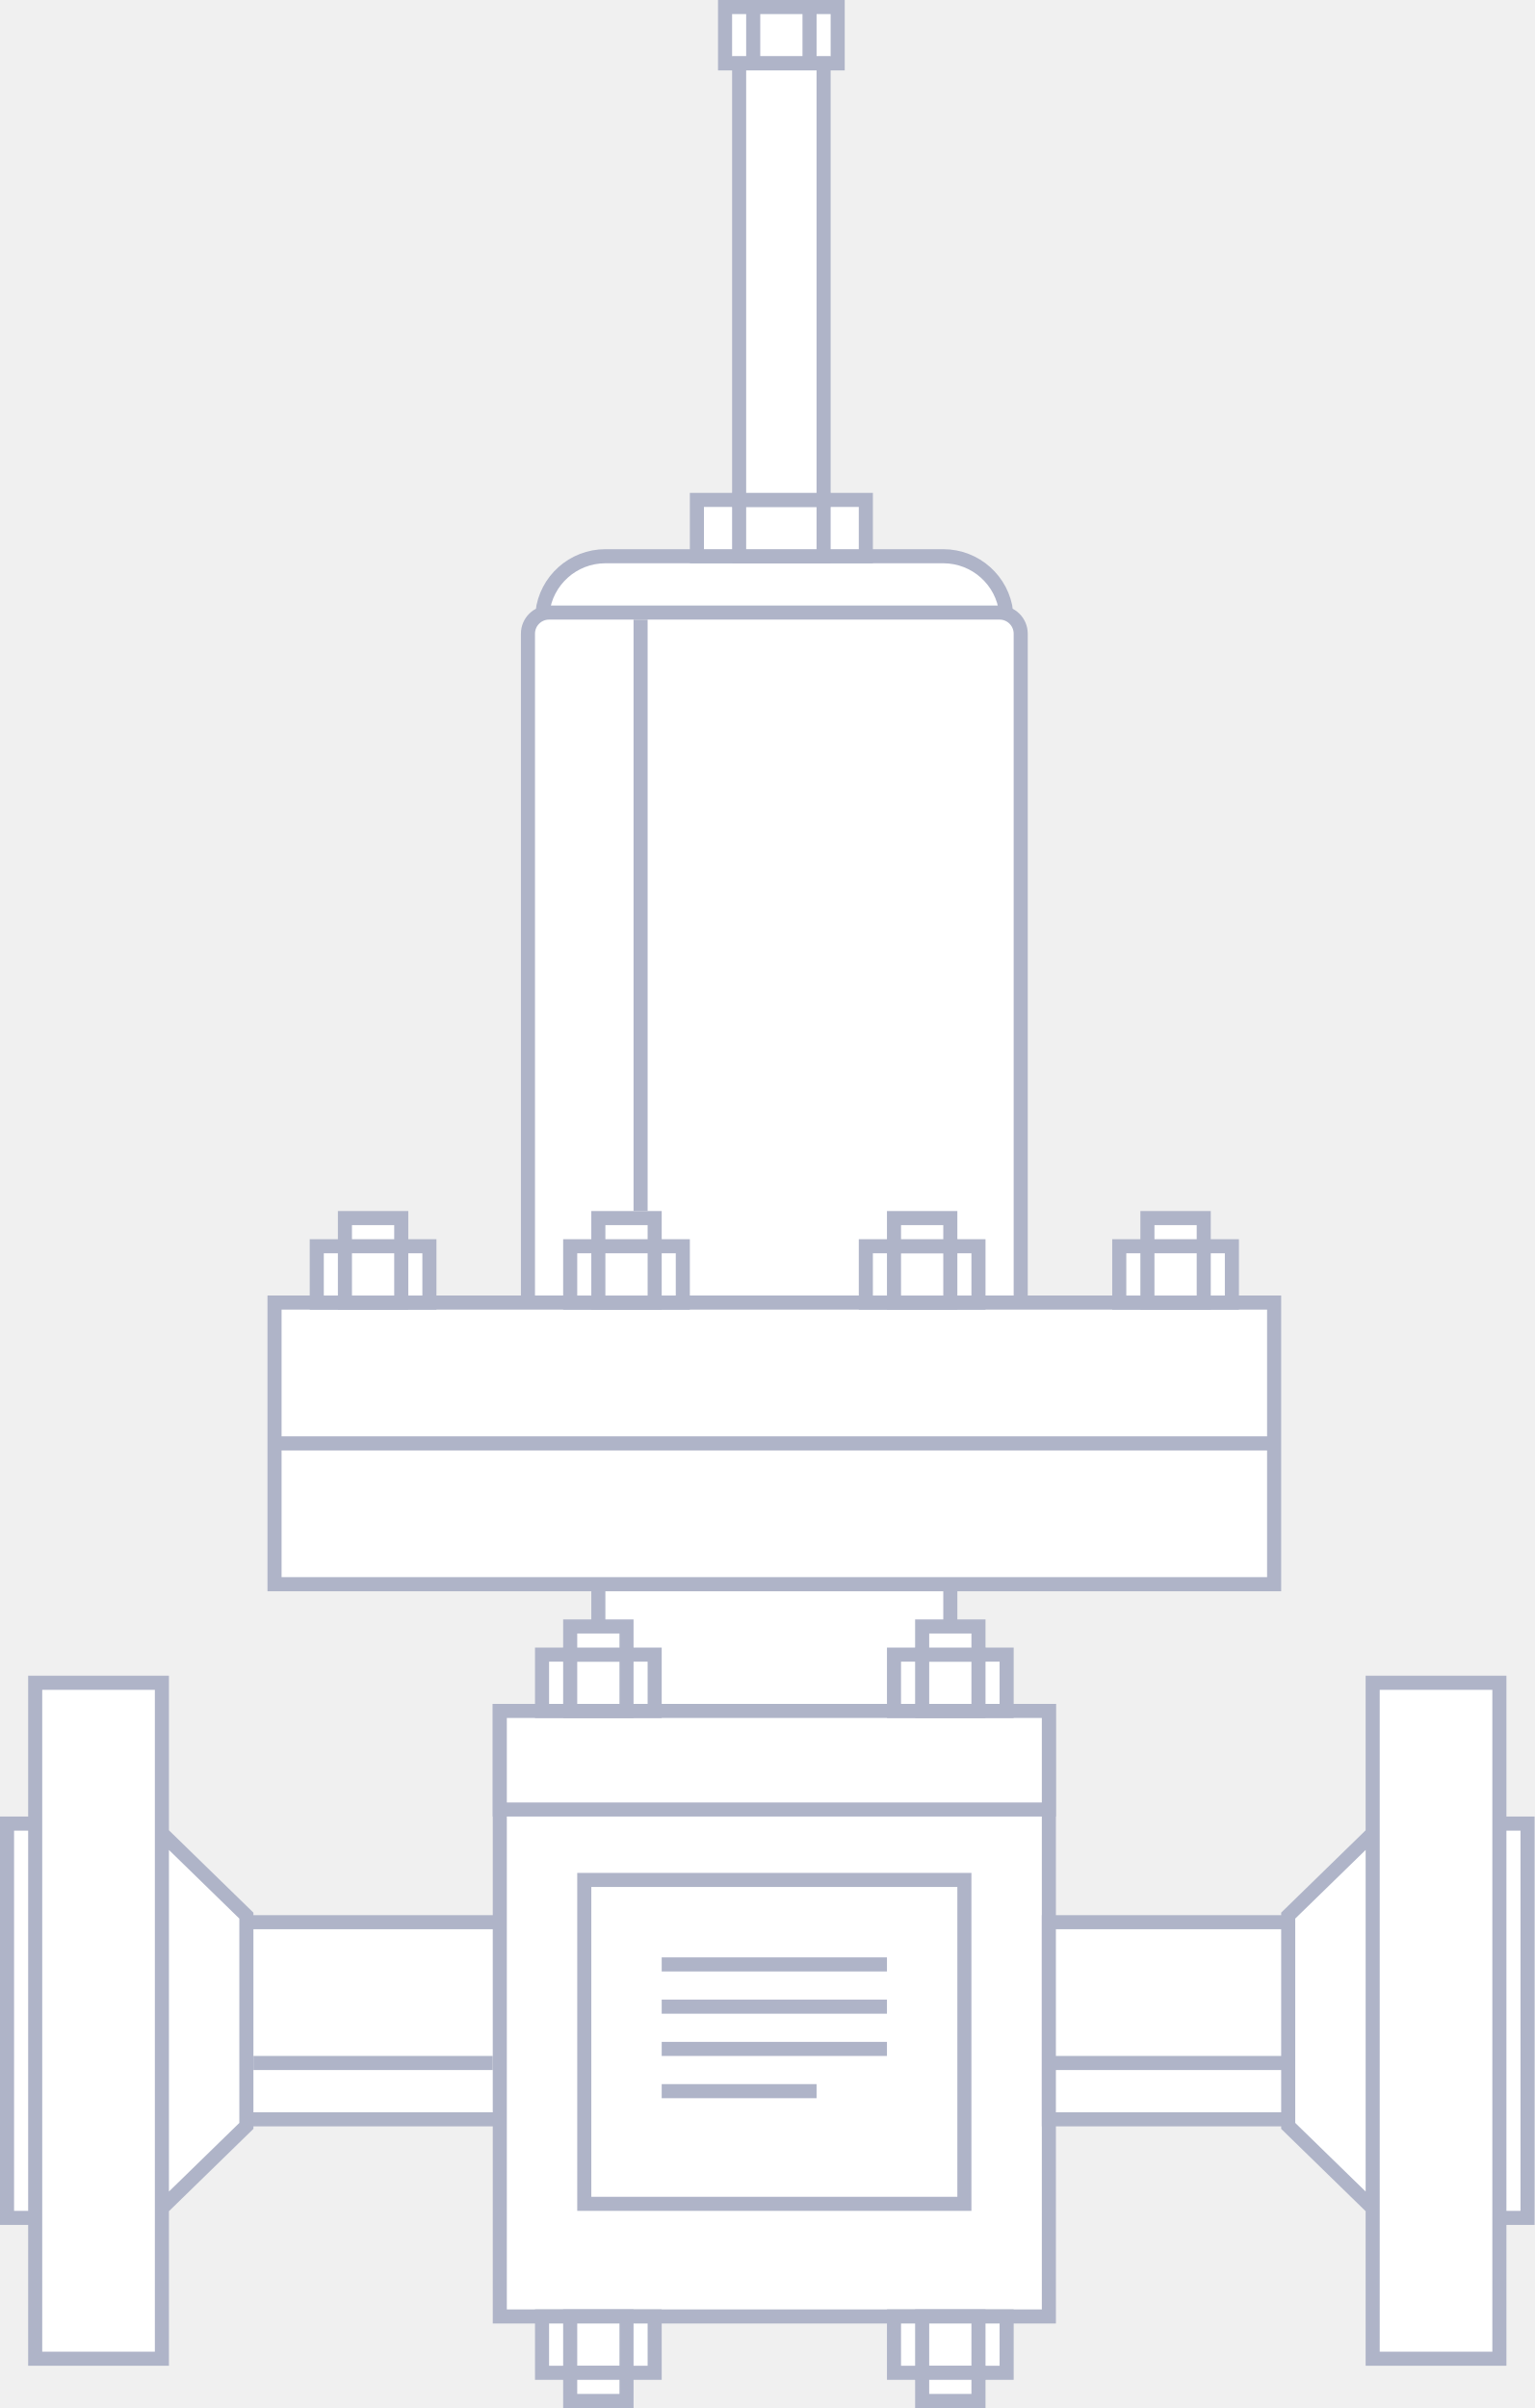
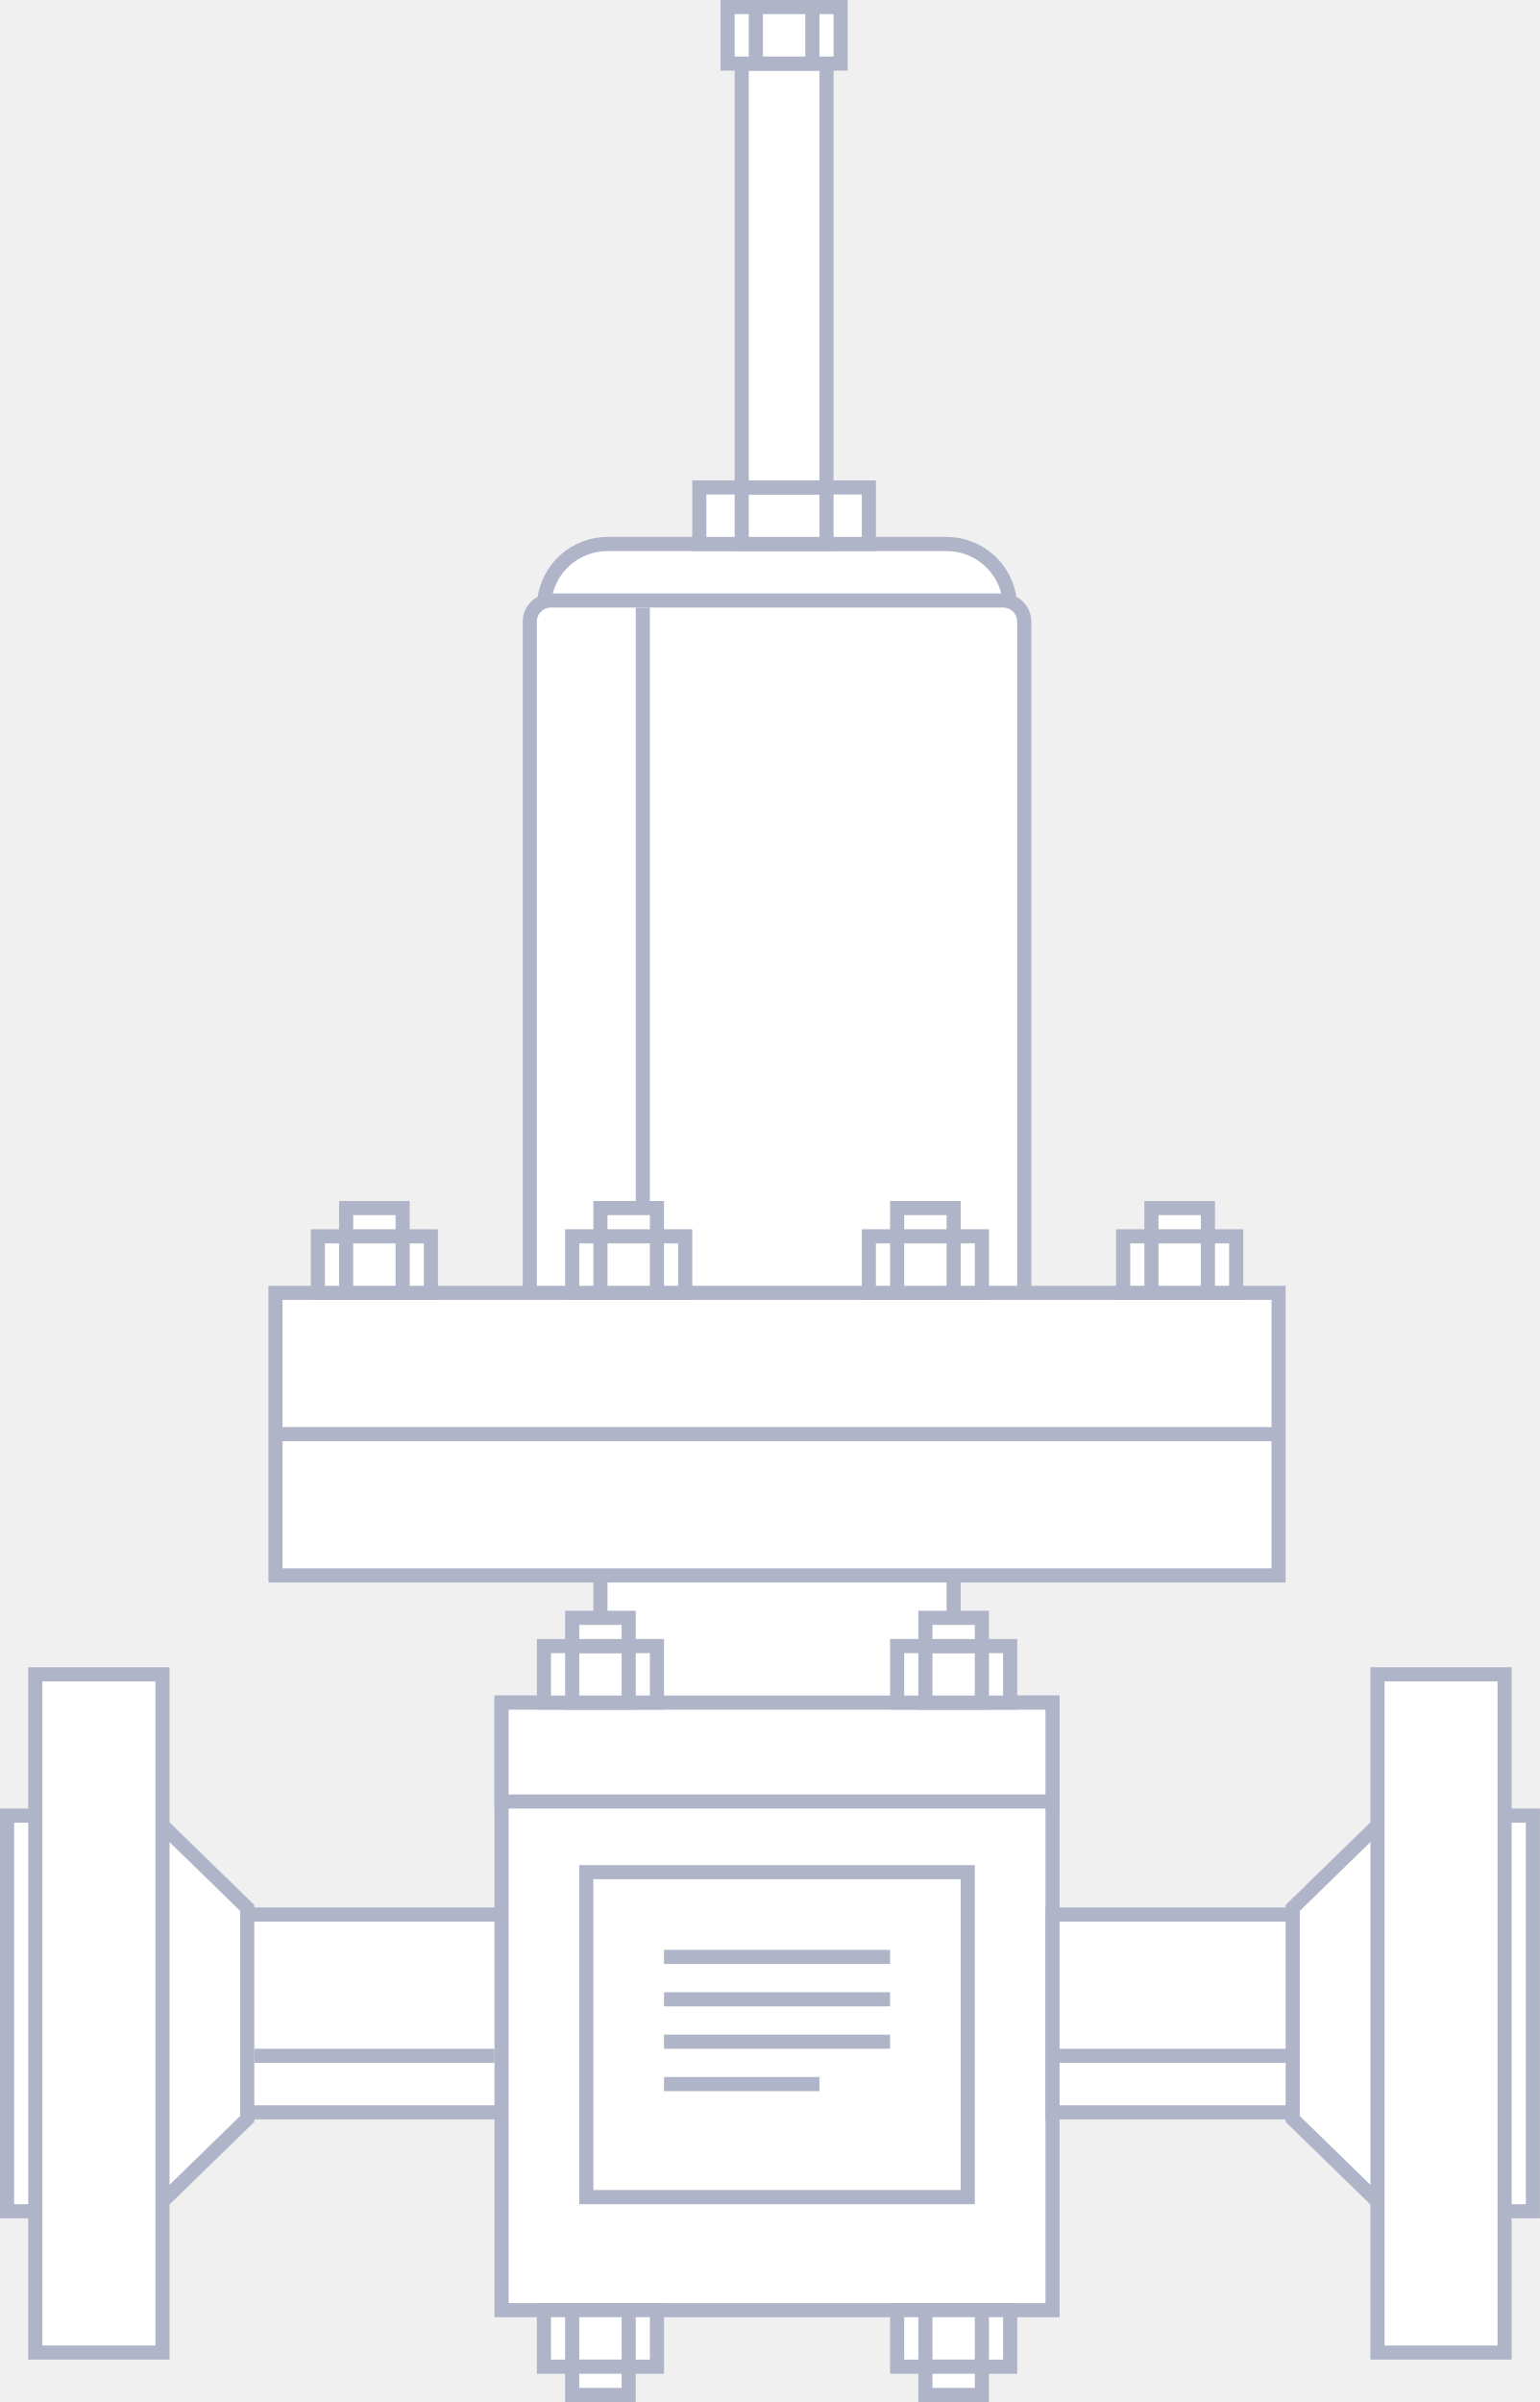
- <svg xmlns="http://www.w3.org/2000/svg" width="109" height="171" fill="none">
-   <path fill="#fff" stroke="#AFB4C8" d="M2.5 119.5h9v48h-9zm0 10h-2v28h2zm15 21.466v-14.932l-6-5.848v26.628l6-5.848zm0-14.466h22v14h-22z" />
-   <path fill="#fff" stroke="#AFB4C8" d="M35.5 121.5h39v43h-39z" />
-   <path fill="#fff" stroke="#AFB4C8" d="M41.5 133.5h27v23h-27zm-6-5h39v-7h-39zm7-7h25v-9h-25zm-5-76.5a1.5 1.5 0 0 1 1.5-1.5h32a1.5 1.5 0 0 1 1.5 1.5v47.5h-35V45zm1.028-1.5a4.5 4.5 0 0 1 4.472-4h24a4.5 4.5 0 0 1 4.472 4H38.528zm-19.028 69h71v-10h-71zm0-10h71v-10h-71z" />
-   <path fill="#fff" stroke="#AFB4C8" d="M38.5 117.5h8v4h-8z" />
-   <path fill="#fff" stroke="#AFB4C8" d="M40.5 117.5h4v4h-4zm9-82h12v4h-12z" />
-   <path fill="#fff" stroke="#AFB4C8" d="M52.5 35.5h6v4h-6zm-14 129h8v4h-8z" />
-   <path fill="#fff" stroke="#AFB4C8" d="M40.5 164.5h4v4h-4zm23 0h8v4h-8z" />
-   <path fill="#fff" stroke="#AFB4C8" d="M65.5 164.5h4v4h-4zm-2-47h8v4h-8z" />
-   <path fill="#fff" stroke="#AFB4C8" d="M65.5 117.5h4v4h-4z" />
-   <path d="M18 146.5h17" stroke="#AFB4C8" />
-   <path fill="#fff" stroke="#AFB4C8" d="M106.5 119.5h-9v48h9zm0 10h2v28h-2zm-15 21.466v-14.932l6-5.848v26.628l-6-5.848zm0-14.466h-17v14h17z" />
-   <path d="M91.5 146.5h-17m-27.5-7h16m-16 3h16m-16 3h16m-16 3h11" stroke="#AFB4C8" />
-   <path fill="#fff" stroke="#AFB4C8" d="M40.5 168.5h4v2h-4zm25 0h4v2h-4zm-25-53h4v2h-4zm-18-27h8v4h-8z" />
-   <path fill="#fff" stroke="#AFB4C8" d="M24.5 88.5h4v4h-4zm0-2h4v2h-4zm16 2h8v4h-8z" />
-   <path fill="#fff" stroke="#AFB4C8" d="M42.5 88.5h4v4h-4zm0-2h4v2h-4zm19 2h8v4h-8z" />
-   <path fill="#fff" stroke="#AFB4C8" d="M63.5 88.5h4v4h-4zm-12-88h8v4h-8z" />
-   <path fill="#fff" stroke="#AFB4C8" d="M53.5.5h4v4h-4zm10 86h4v2h-4zm16 2h8v4h-8z" />
-   <path fill="#fff" stroke="#AFB4C8" d="M81.5 88.5h4v4h-4zm0-2h4v2h-4zm-16 29h4v2h-4zm-13-111h6v31h-6z" />
-   <path d="M45.5 44v42" stroke="#AFB4C8" />
+ <svg xmlns="http://www.w3.org/2000/svg" width="109" height="170" fill="none">
+   <path fill="#fff" stroke="#AFB4C8" d="M2.5 118.5h9v48h-9zm0 10h-2v28h2zm15 21.466v-14.932l-6-5.848v26.628l6-5.848zm0-14.466h22v14h-22z" />
+   <path fill="#fff" stroke="#AFB4C8" d="M35.5 120.5h39v43h-39z" />
+   <path fill="#fff" stroke="#AFB4C8" d="M41.5 132.5h27v23h-27zm-6-5h39v-7h-39zm7-7h25v-9h-25zm-3.5-78h32a1.5 1.5 0 0 1 1.5 1.5v47.5h-35V44a1.5 1.5 0 0 1 1.5-1.5zm4-4h24a4.5 4.5 0 0 1 4.472 4H38.528a4.5 4.5 0 0 1 4.472-4zm-23.5 73h71v-10h-71zm0-10h71v-10h-71z" />
+   <path fill="#fff" stroke="#AFB4C8" d="M38.5 116.5h8v4h-8z" />
+   <path fill="#fff" stroke="#AFB4C8" d="M40.5 116.5h4v4h-4zm9-82h12v4h-12z" />
+   <path fill="#fff" stroke="#AFB4C8" d="M52.5 34.5h6v4h-6zm-14 129h8v4h-8z" />
+   <path fill="#fff" stroke="#AFB4C8" d="M40.5 163.5h4v4h-4zm23 0h8v4h-8z" />
+   <path fill="#fff" stroke="#AFB4C8" d="M65.5 163.5h4v4h-4zm-2-47h8v4h-8z" />
+   <path fill="#fff" stroke="#AFB4C8" d="M65.5 116.5h4v4h-4z" />
+   <path d="M18 145.5h17" stroke="#AFB4C8" />
+   <path fill="#fff" stroke="#AFB4C8" d="M106.5 118.5h-9v48h9zm0 10h2v28h-2zm-15 21.466v-14.932l6-5.848v26.628l-6-5.848zm0-14.466h-17v14h17z" />
+   <path d="M91.5 145.5h-17m-27.5-7h16m-16 3h16m-16 3h16m-16 3h11" stroke="#AFB4C8" />
+   <path fill="#fff" stroke="#AFB4C8" d="M40.5 167.5h4v2h-4zm25 0h4v2h-4zm-25-53h4v2h-4zm-18-27h8v4h-8z" />
+   <path fill="#fff" stroke="#AFB4C8" d="M24.5 87.5h4v4h-4zm0-2h4v2h-4zm16 2h8v4h-8z" />
+   <path fill="#fff" stroke="#AFB4C8" d="M42.5 87.5h4v4h-4zm0-2h4v2h-4zm19 2h8v4h-8z" />
+   <path fill="#fff" stroke="#AFB4C8" d="M63.5 87.5h4v4h-4zm0-2h4v2h-4zm16 2h8v4h-8z" />
+   <path fill="#fff" stroke="#AFB4C8" d="M81.5 87.5h4v4h-4zm0-2h4v2h-4zm-16 29h4v2h-4zm-13-111h6v31h-6z" />
+   <path d="M45.5 43v42" stroke="#AFB4C8" />
+   <path fill="#fff" stroke="#AFB4C8" d="M51.5.5h8v4h-8z" />
+   <path fill="#fff" stroke="#AFB4C8" d="M53.5.5h4v4h-4z" />
</svg>
